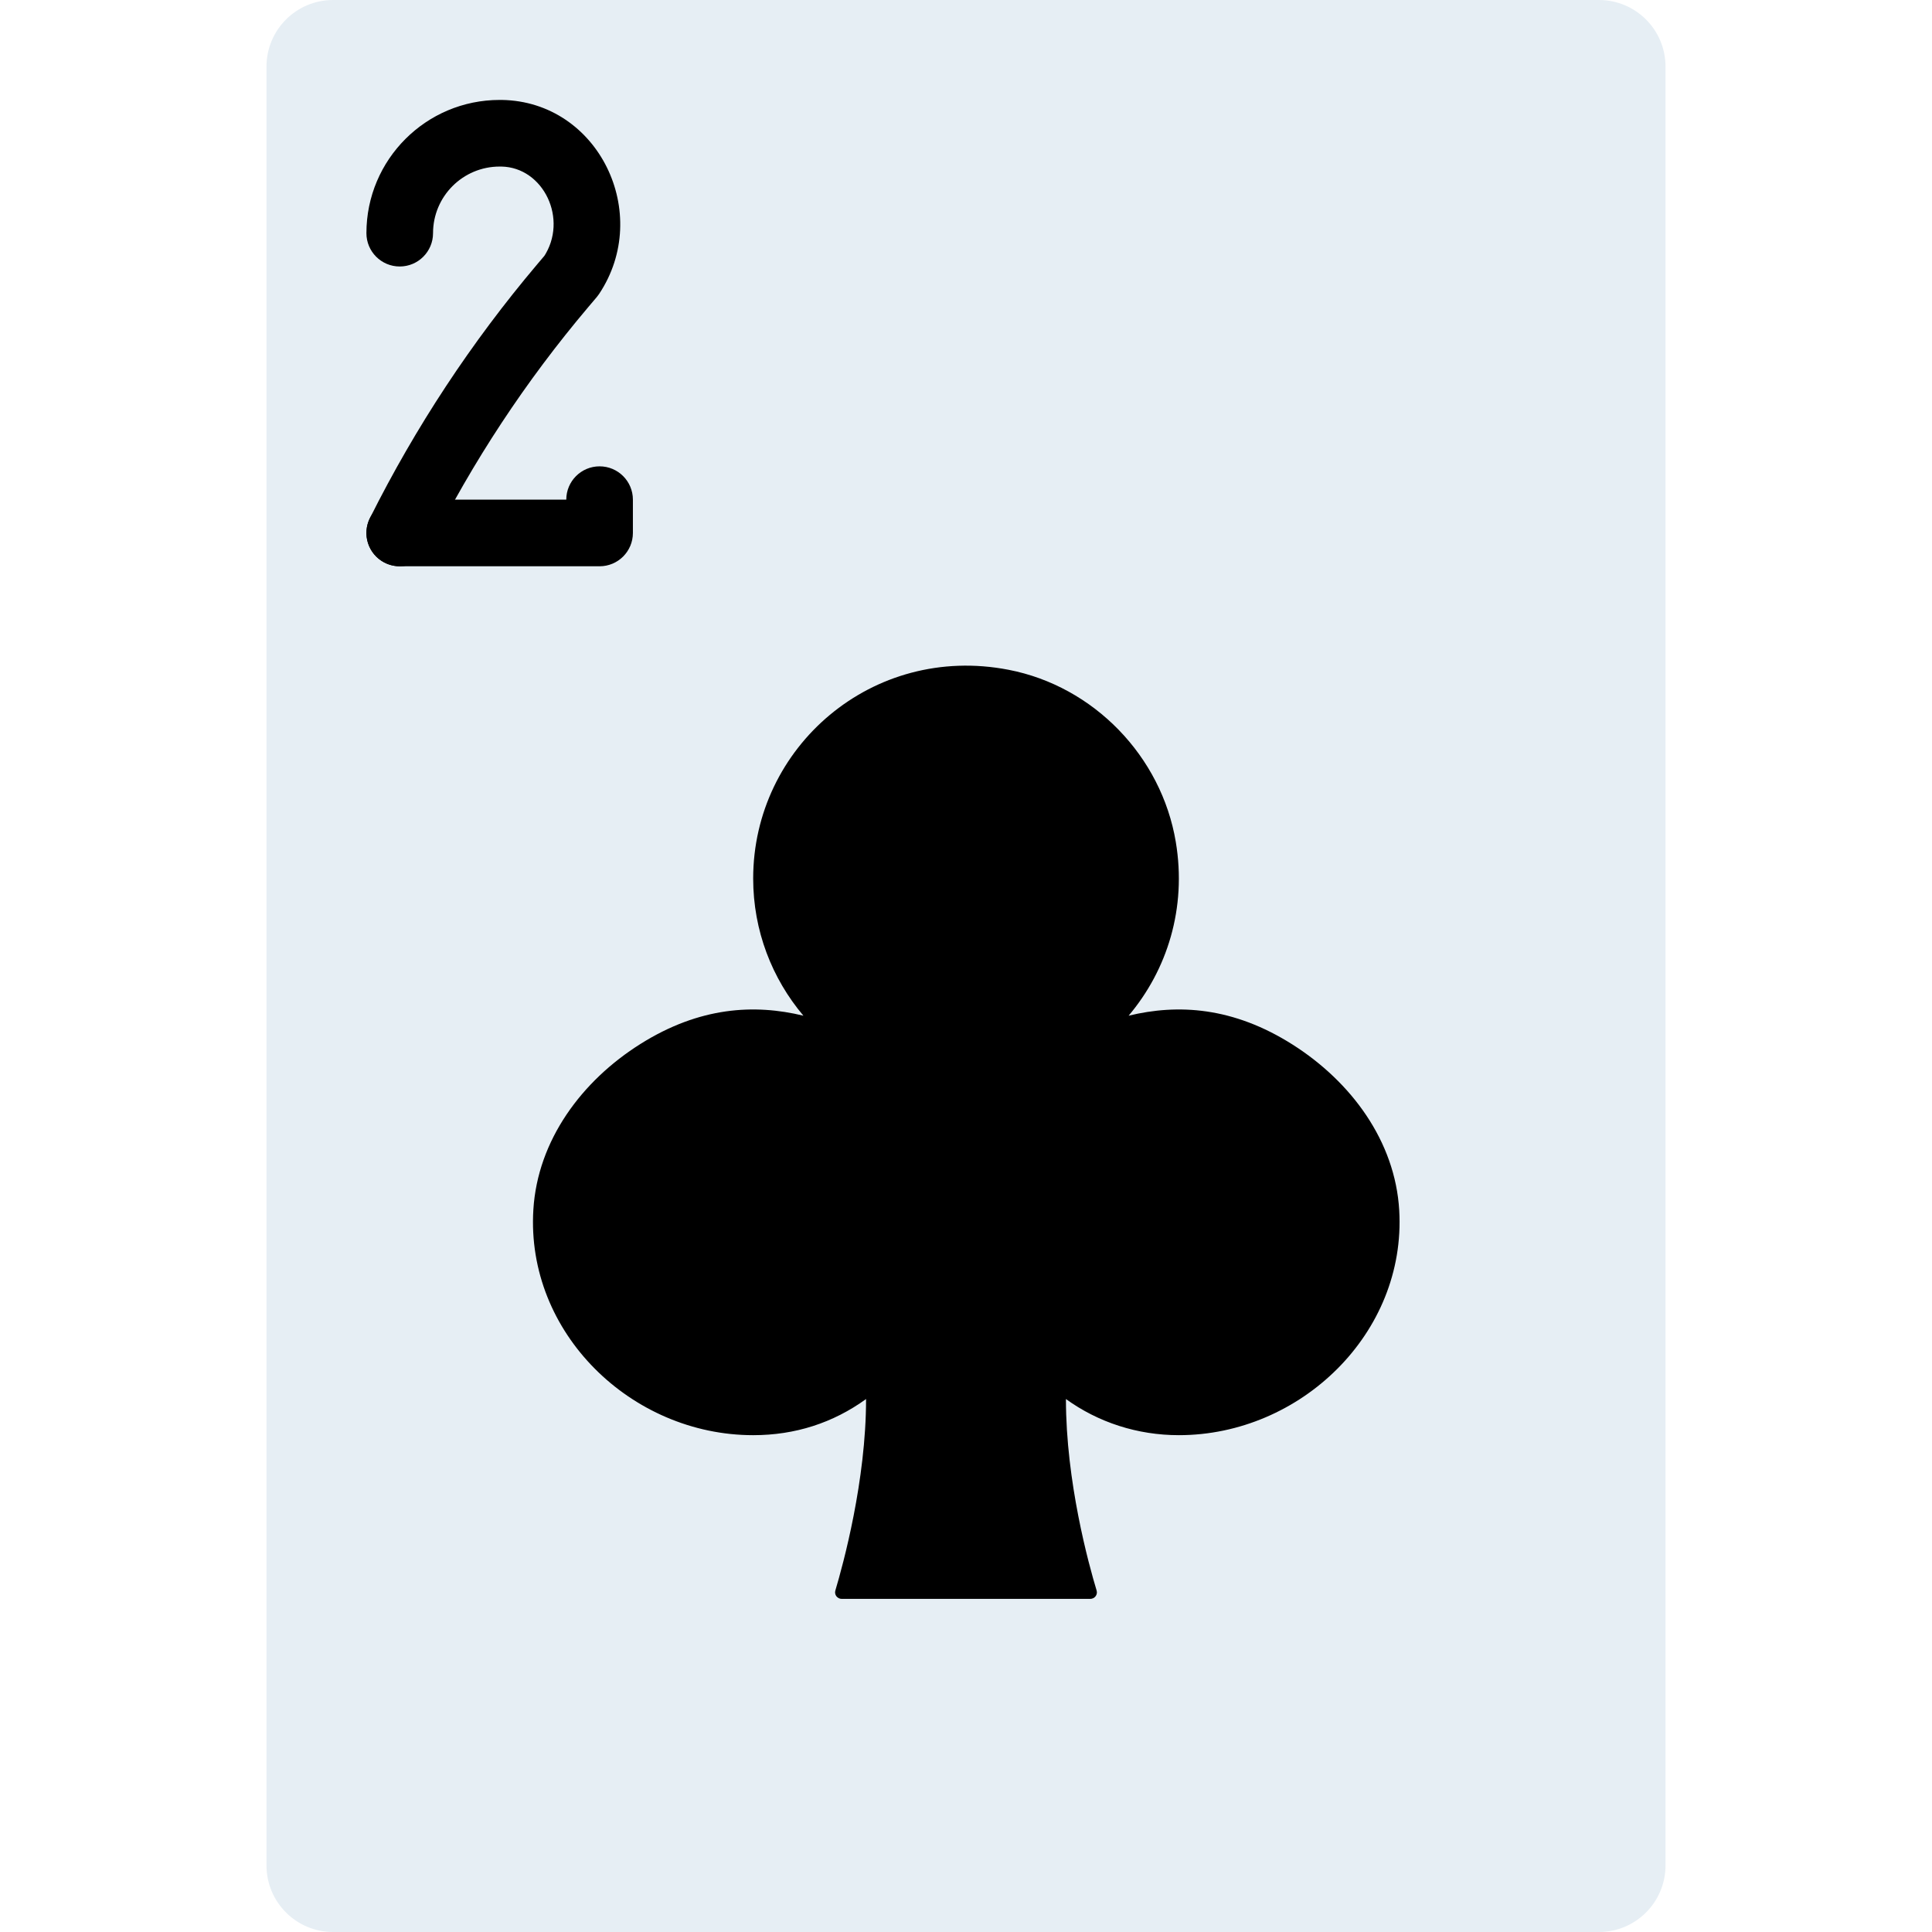
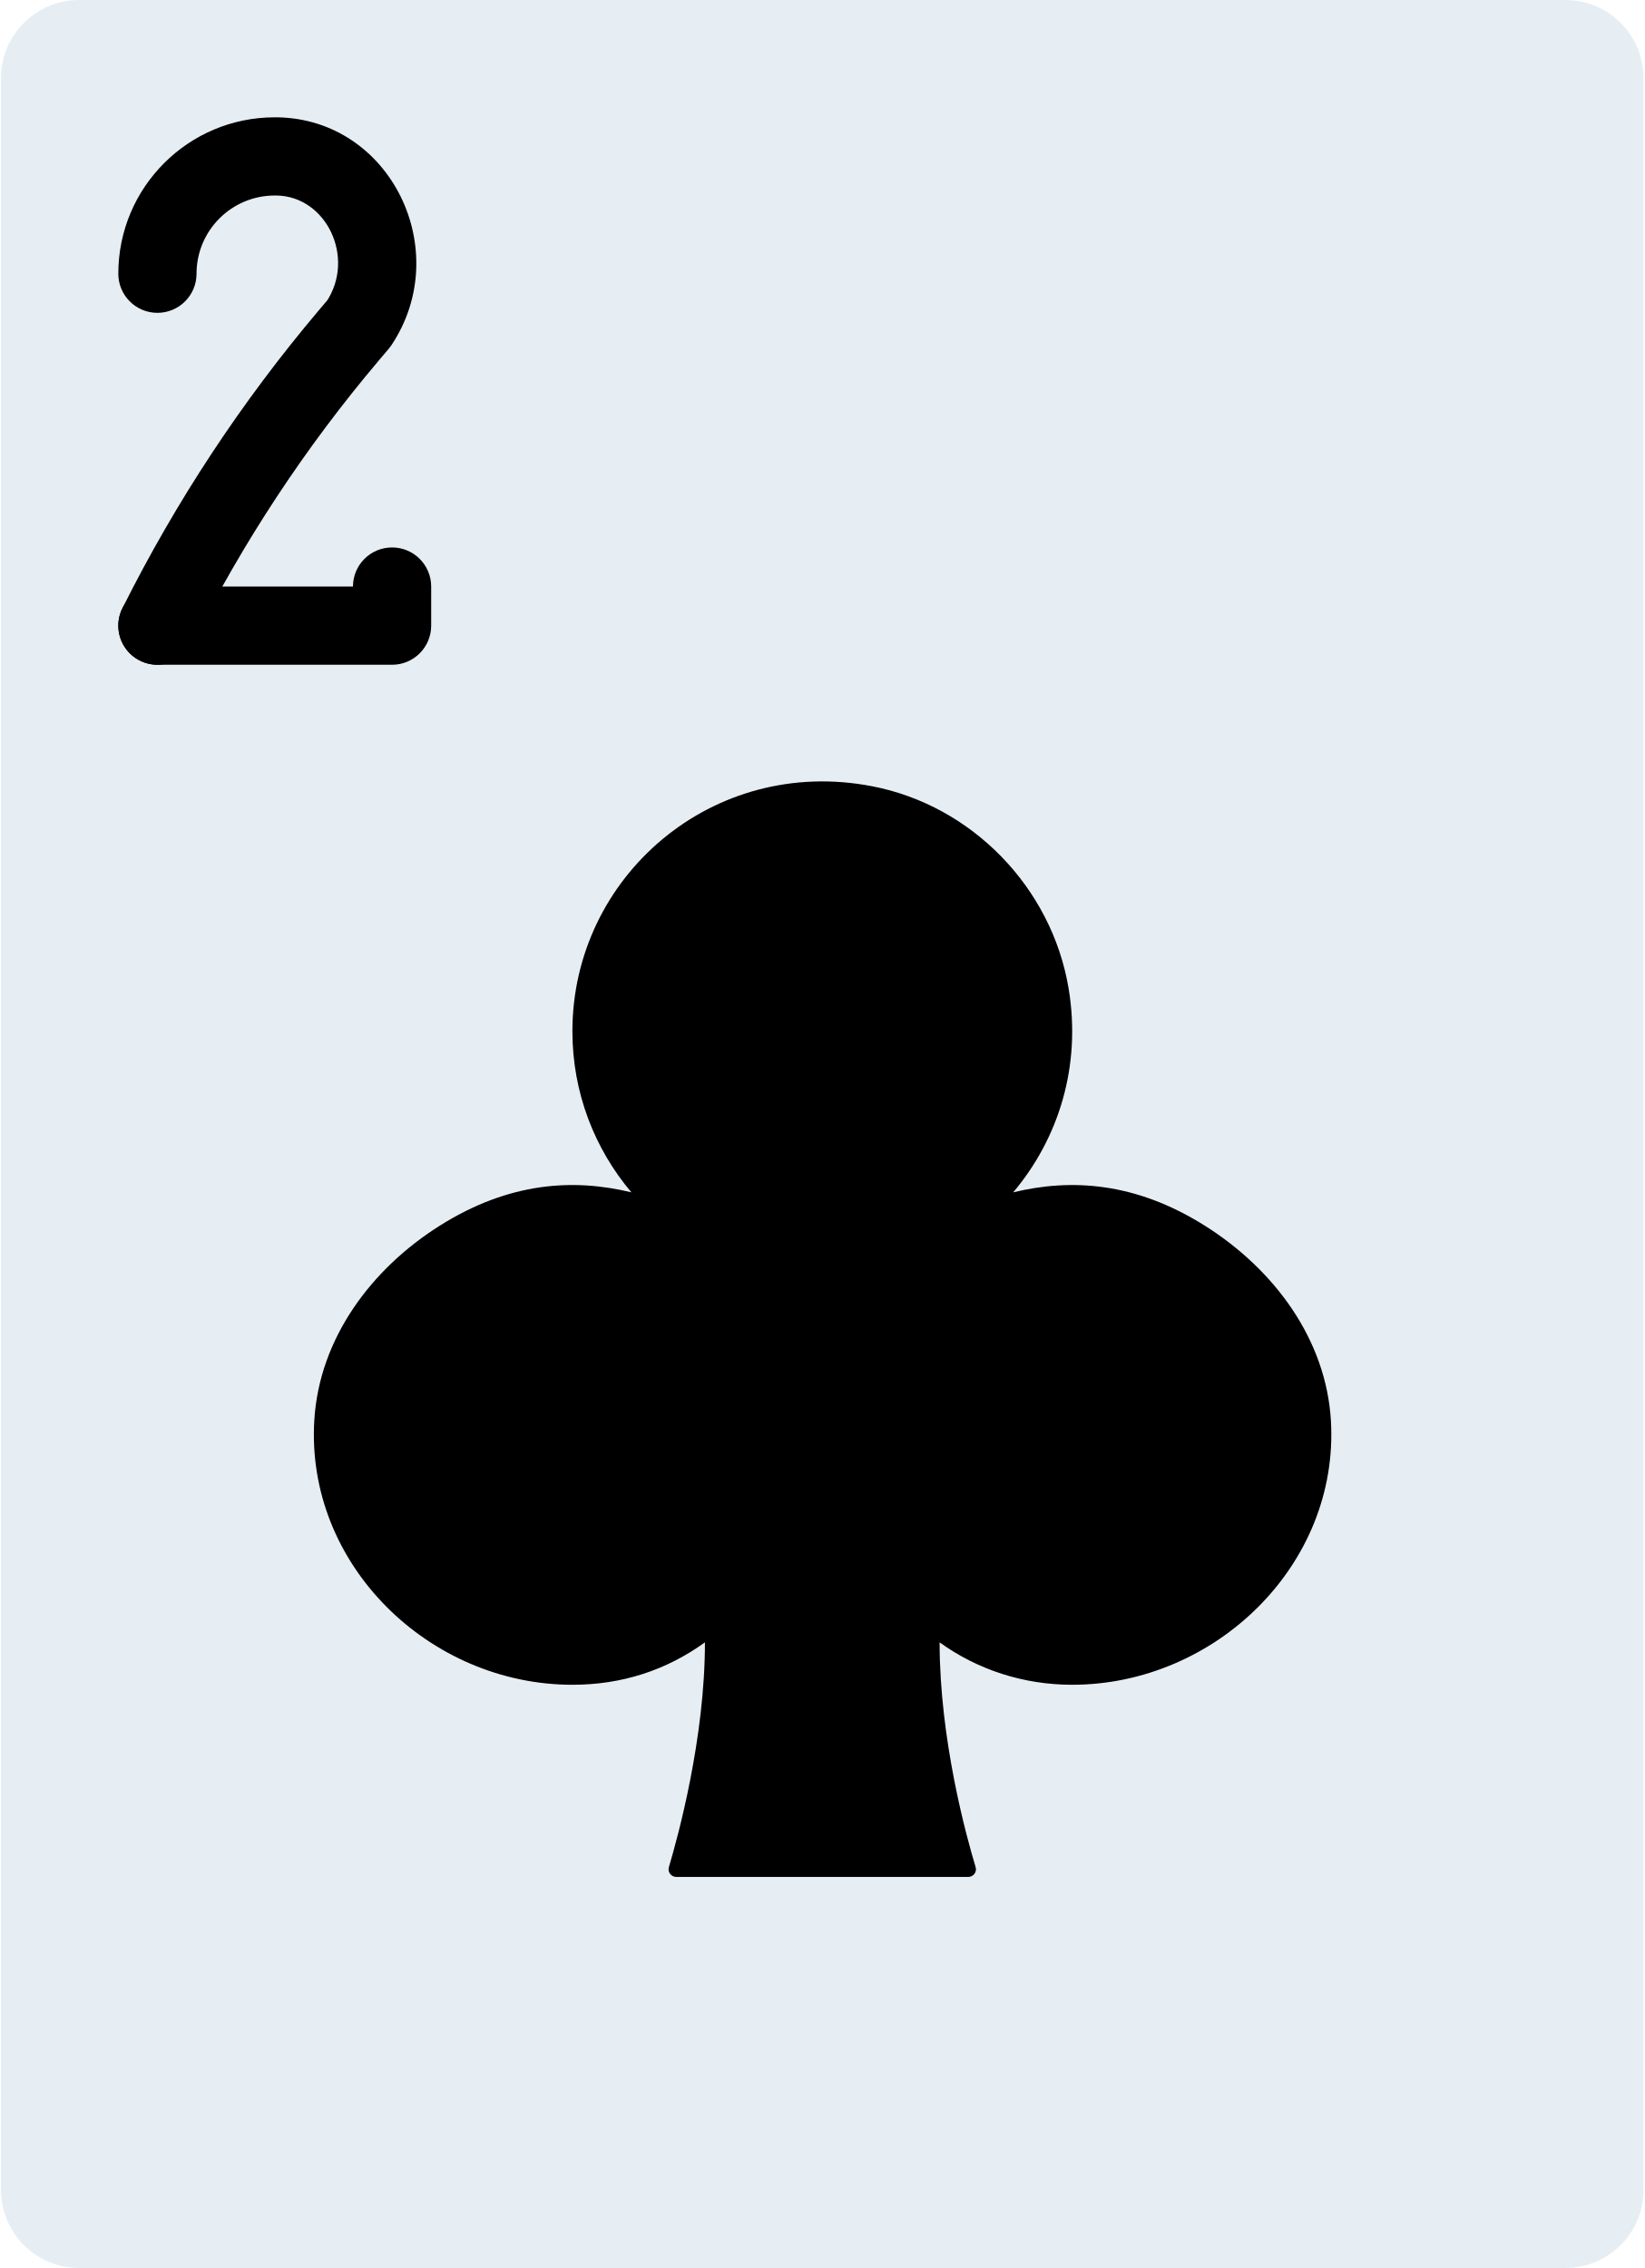
- <svg xmlns="http://www.w3.org/2000/svg" height="800px" width="800px" version="1.1" id="Layer_1" viewBox="0 0 512 512" xml:space="preserve">
-   <g>
-     <path style="fill:#E6EEF4;" d="M423.724,0H88.276c-9.754,0-17.655,7.901-17.655,17.655v476.69c0,9.754,7.901,17.655,17.655,17.655   h335.448c9.754,0,17.655-7.901,17.655-17.655V17.655C441.379,7.901,433.479,0,423.724,0" />
-     <g>
-       <path d="M282.483,370.759c0,21.91,6.038,43.82,8.13,50.732c0.344,1.139-0.521,2.233-1.704,2.233h-65.827    c-1.183,0-2.039-1.095-1.704-2.225c2.074-6.947,8.139-29.096,8.139-50.741c-8.73,6.321-18.803,9.578-29.917,9.578    c-32.274,0-60.275-27.101-58.253-59.78c1.13-18.379,12.835-34.145,28.425-43.926c15.651-9.825,30.164-10.611,43.14-7.459    c-8.298-9.825-13.312-22.502-13.312-36.361c0-34.834,31.576-62.296,67.663-55.314c22.59,4.361,40.536,22.925,44.332,45.612    c2.948,17.602-2.304,33.986-12.5,46.062c13.065-3.169,27.692-2.348,43.467,7.662c15.519,9.852,27.18,25.582,28.248,43.926    c1.889,32.591-26.2,59.577-58.403,59.577C301.444,380.337,291.046,376.947,282.483,370.759" />
-       <path d="M150.069,141.241l8.828-8.828h-52.966c-4.875,0-8.828,3.952-8.828,8.828s3.952,8.828,8.828,8.828h52.966    c4.875,0,8.828-3.952,8.828-8.828v-8.828c0-4.875-3.952-8.828-8.828-8.828s-8.828,3.952-8.828,8.828V141.241z" />
-       <path d="M155.813,81.484l2.335-2.758l0.608-0.807c14.226-21.339-0.114-51.01-25.754-51.434l-0.588-0.001    c-19.503,0-35.31,15.808-35.31,35.31c0,4.875,3.952,8.828,8.828,8.828c4.875,0,8.828-3.952,8.828-8.828    c0-9.752,7.903-17.655,17.655-17.655h0.441c11.188,0.187,17.866,14.003,11.211,23.987l7.345,4.897l-6.737-5.704l-2.339,2.763    c-17.382,20.563-32.248,43.121-44.298,67.212c-2.181,4.36-0.414,9.663,3.946,11.844c4.36,2.181,9.663,0.414,11.844-3.946    C125.249,122.353,139.341,100.97,155.813,81.484z" />
-     </g>
-   </g>
+ <svg xmlns="http://www.w3.org/2000/svg" width="580" height="800" viewBox="0 0 580 800" fill="none">
+   <path d="M552.069 0H27.931C12.691 0 0.345 12.345 0.345 27.586V772.414C0.345 787.655 12.691 800 27.931 800H552.069C567.309 800 579.655 787.655 579.655 772.414V27.586C579.655 12.345 567.311 0 552.069 0Z" fill="#E6EEF4" />
+   <path d="M331.38 579.311C331.38 613.545 340.814 647.78 344.083 658.58C344.62 660.359 343.269 662.069 341.42 662.069H238.566C236.717 662.069 235.38 660.358 235.903 658.592C239.144 647.737 248.62 613.13 248.62 579.309C234.98 589.186 219.241 594.275 201.875 594.275C151.447 594.275 107.695 551.93 110.855 500.869C112.62 472.152 130.909 447.517 155.269 432.234C179.723 416.883 202.4 415.655 222.675 420.58C209.709 405.228 201.875 385.42 201.875 363.766C201.875 309.337 251.213 266.428 307.598 277.337C342.895 284.152 370.936 313.158 376.867 348.606C381.473 376.109 373.267 401.709 357.336 420.578C377.75 415.627 400.605 416.909 425.253 432.55C449.502 447.944 467.722 472.522 469.391 501.184C472.342 552.108 428.453 594.273 378.136 594.273C361.006 594.277 344.759 588.98 331.38 579.311Z" fill="black" />
+   <path d="M124.483 220.689L138.277 206.895H55.517C47.9 206.895 41.723 213.07 41.723 220.689C41.723 228.308 47.898 234.483 55.517 234.483H138.277C145.894 234.483 152.07 228.308 152.07 220.689V206.895C152.07 199.278 145.895 193.102 138.277 193.102C130.658 193.102 124.483 199.277 124.483 206.895V220.689Z" fill="black" />
+   <path d="M133.458 127.319L137.106 123.009L138.056 121.748C160.284 88.406 137.878 42.045 97.816 41.383L96.897 41.381C66.423 41.381 41.725 66.081 41.725 96.553C41.725 104.17 47.9 110.347 55.519 110.347C63.136 110.347 69.312 104.172 69.312 96.553C69.312 81.316 81.661 68.967 96.898 68.967H97.588C115.069 69.259 125.503 90.847 115.105 106.447L126.581 114.098L116.055 105.186L112.4 109.503C85.241 141.633 62.013 176.88 43.184 214.522C39.777 221.334 42.538 229.62 49.35 233.028C56.163 236.436 64.448 233.675 67.856 226.862C85.702 191.177 107.72 157.766 133.458 127.319Z" fill="black" />
</svg>
